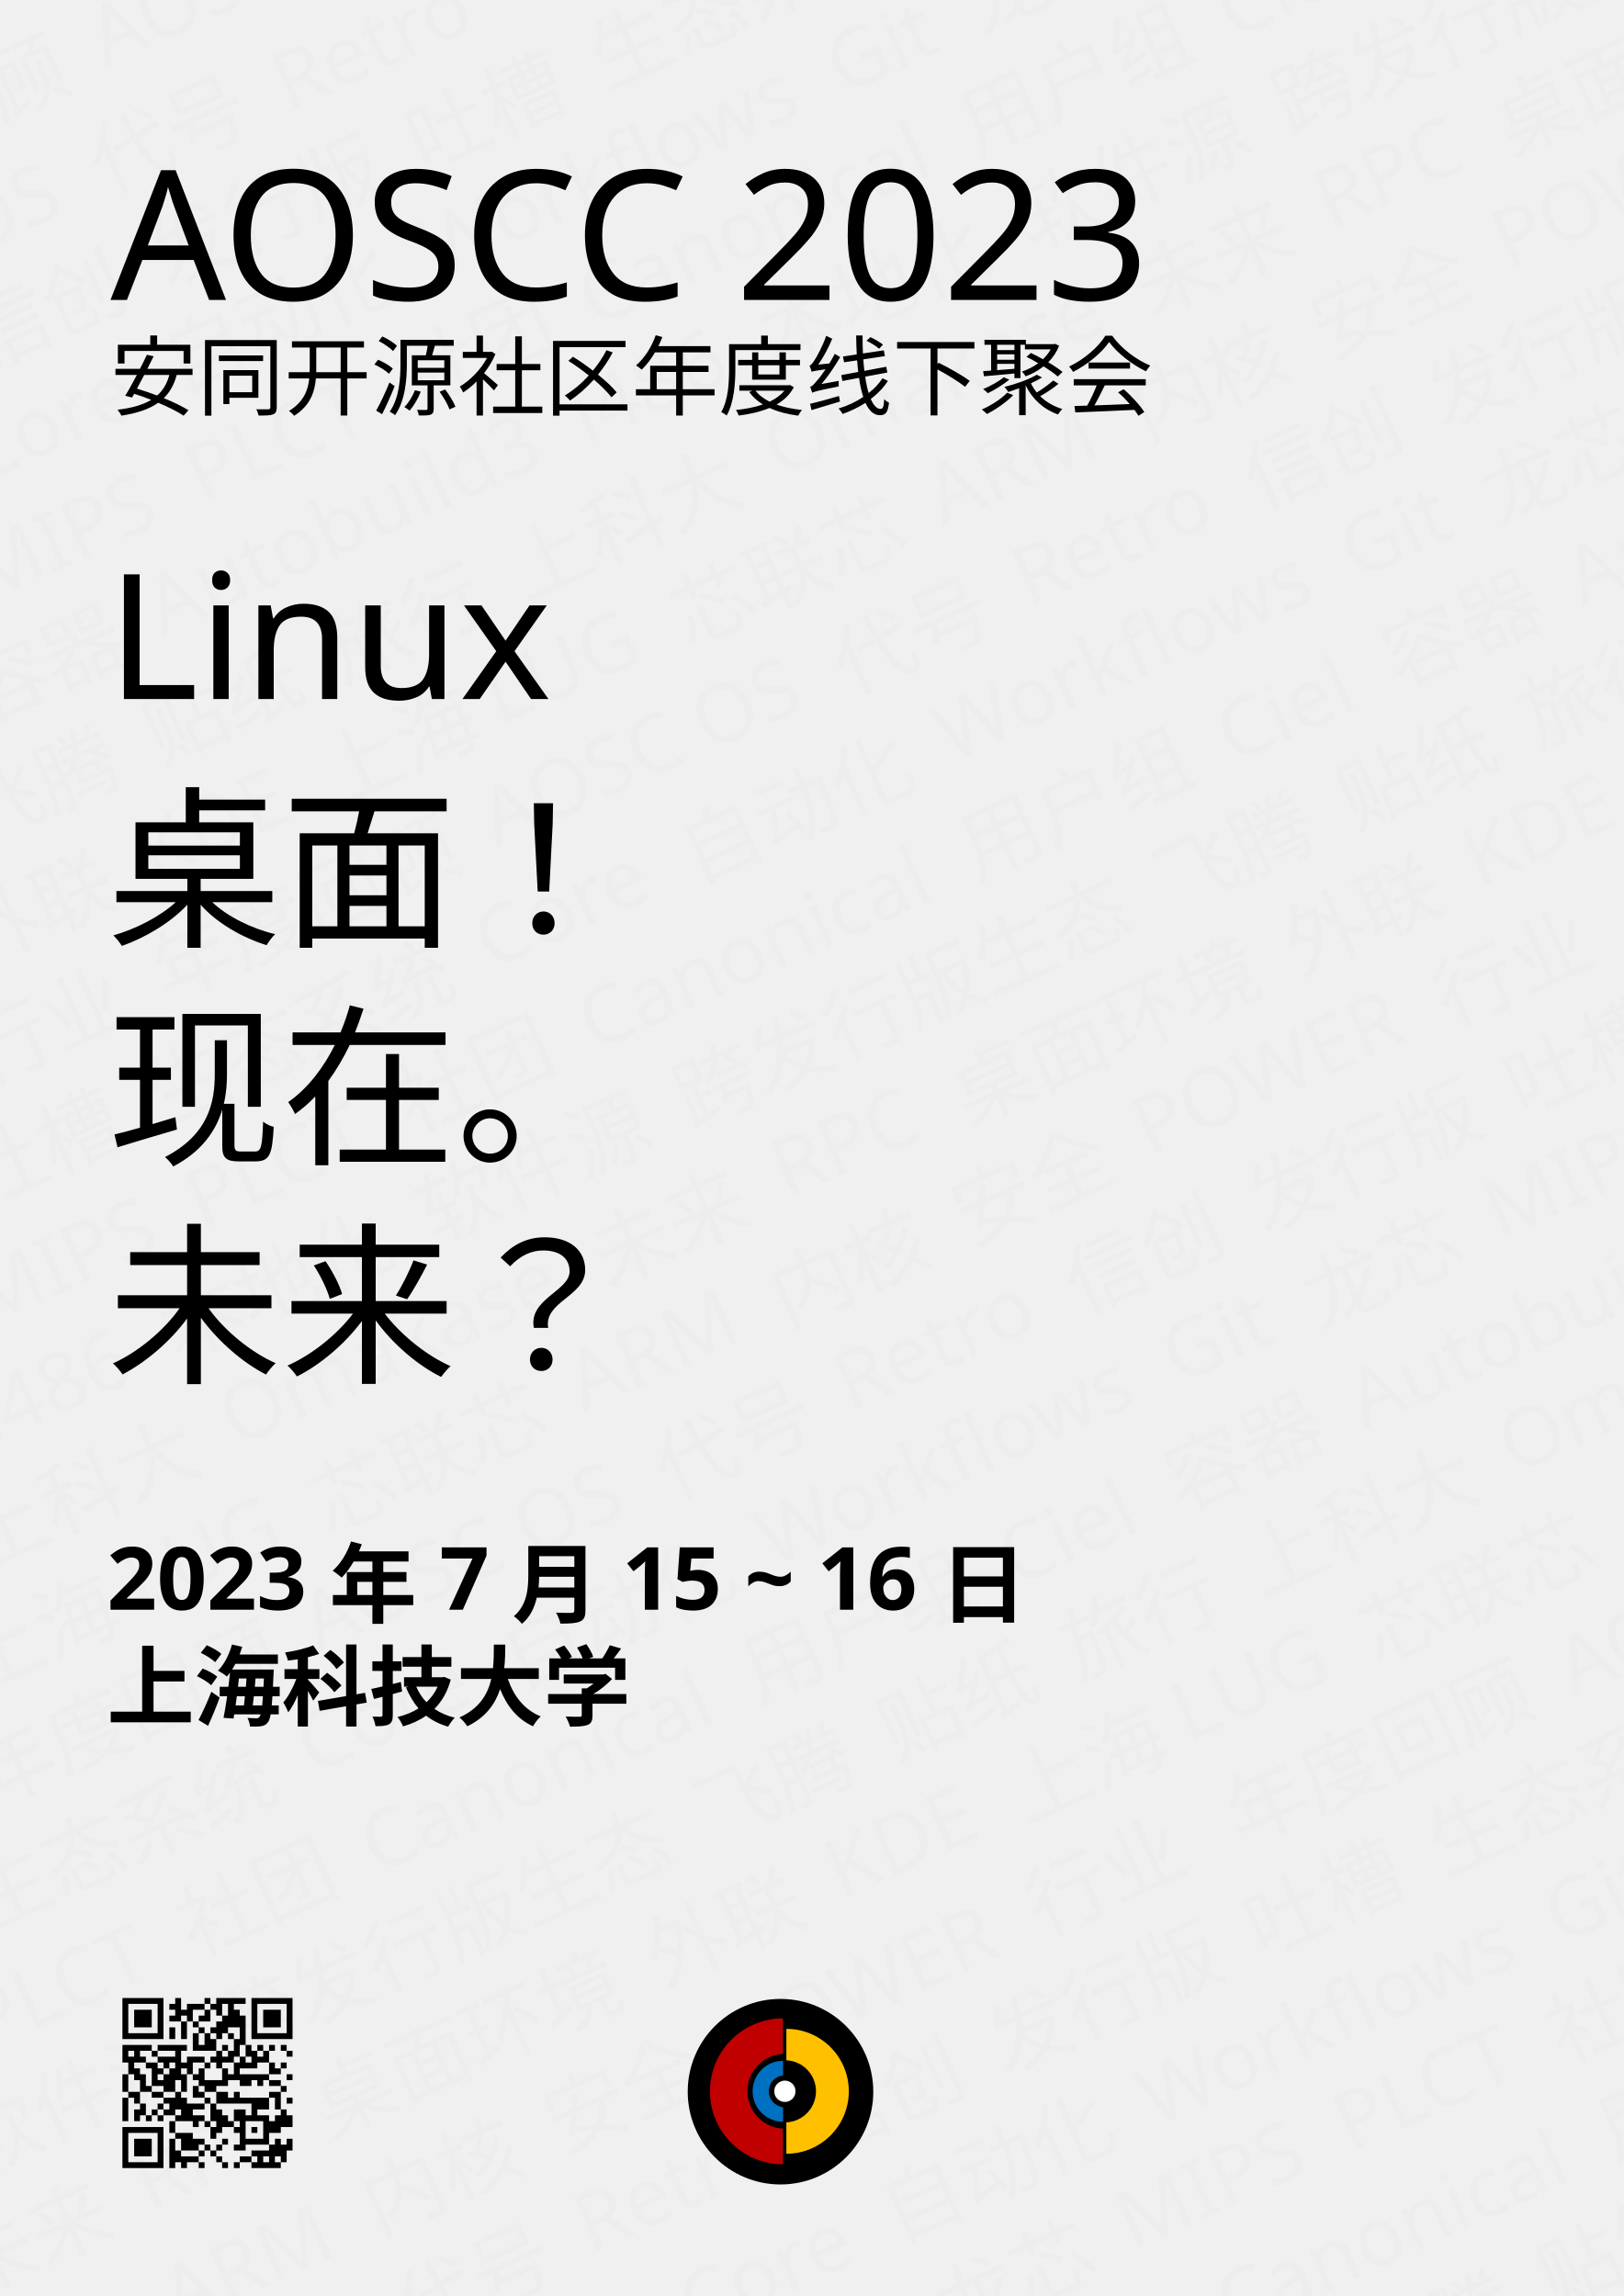
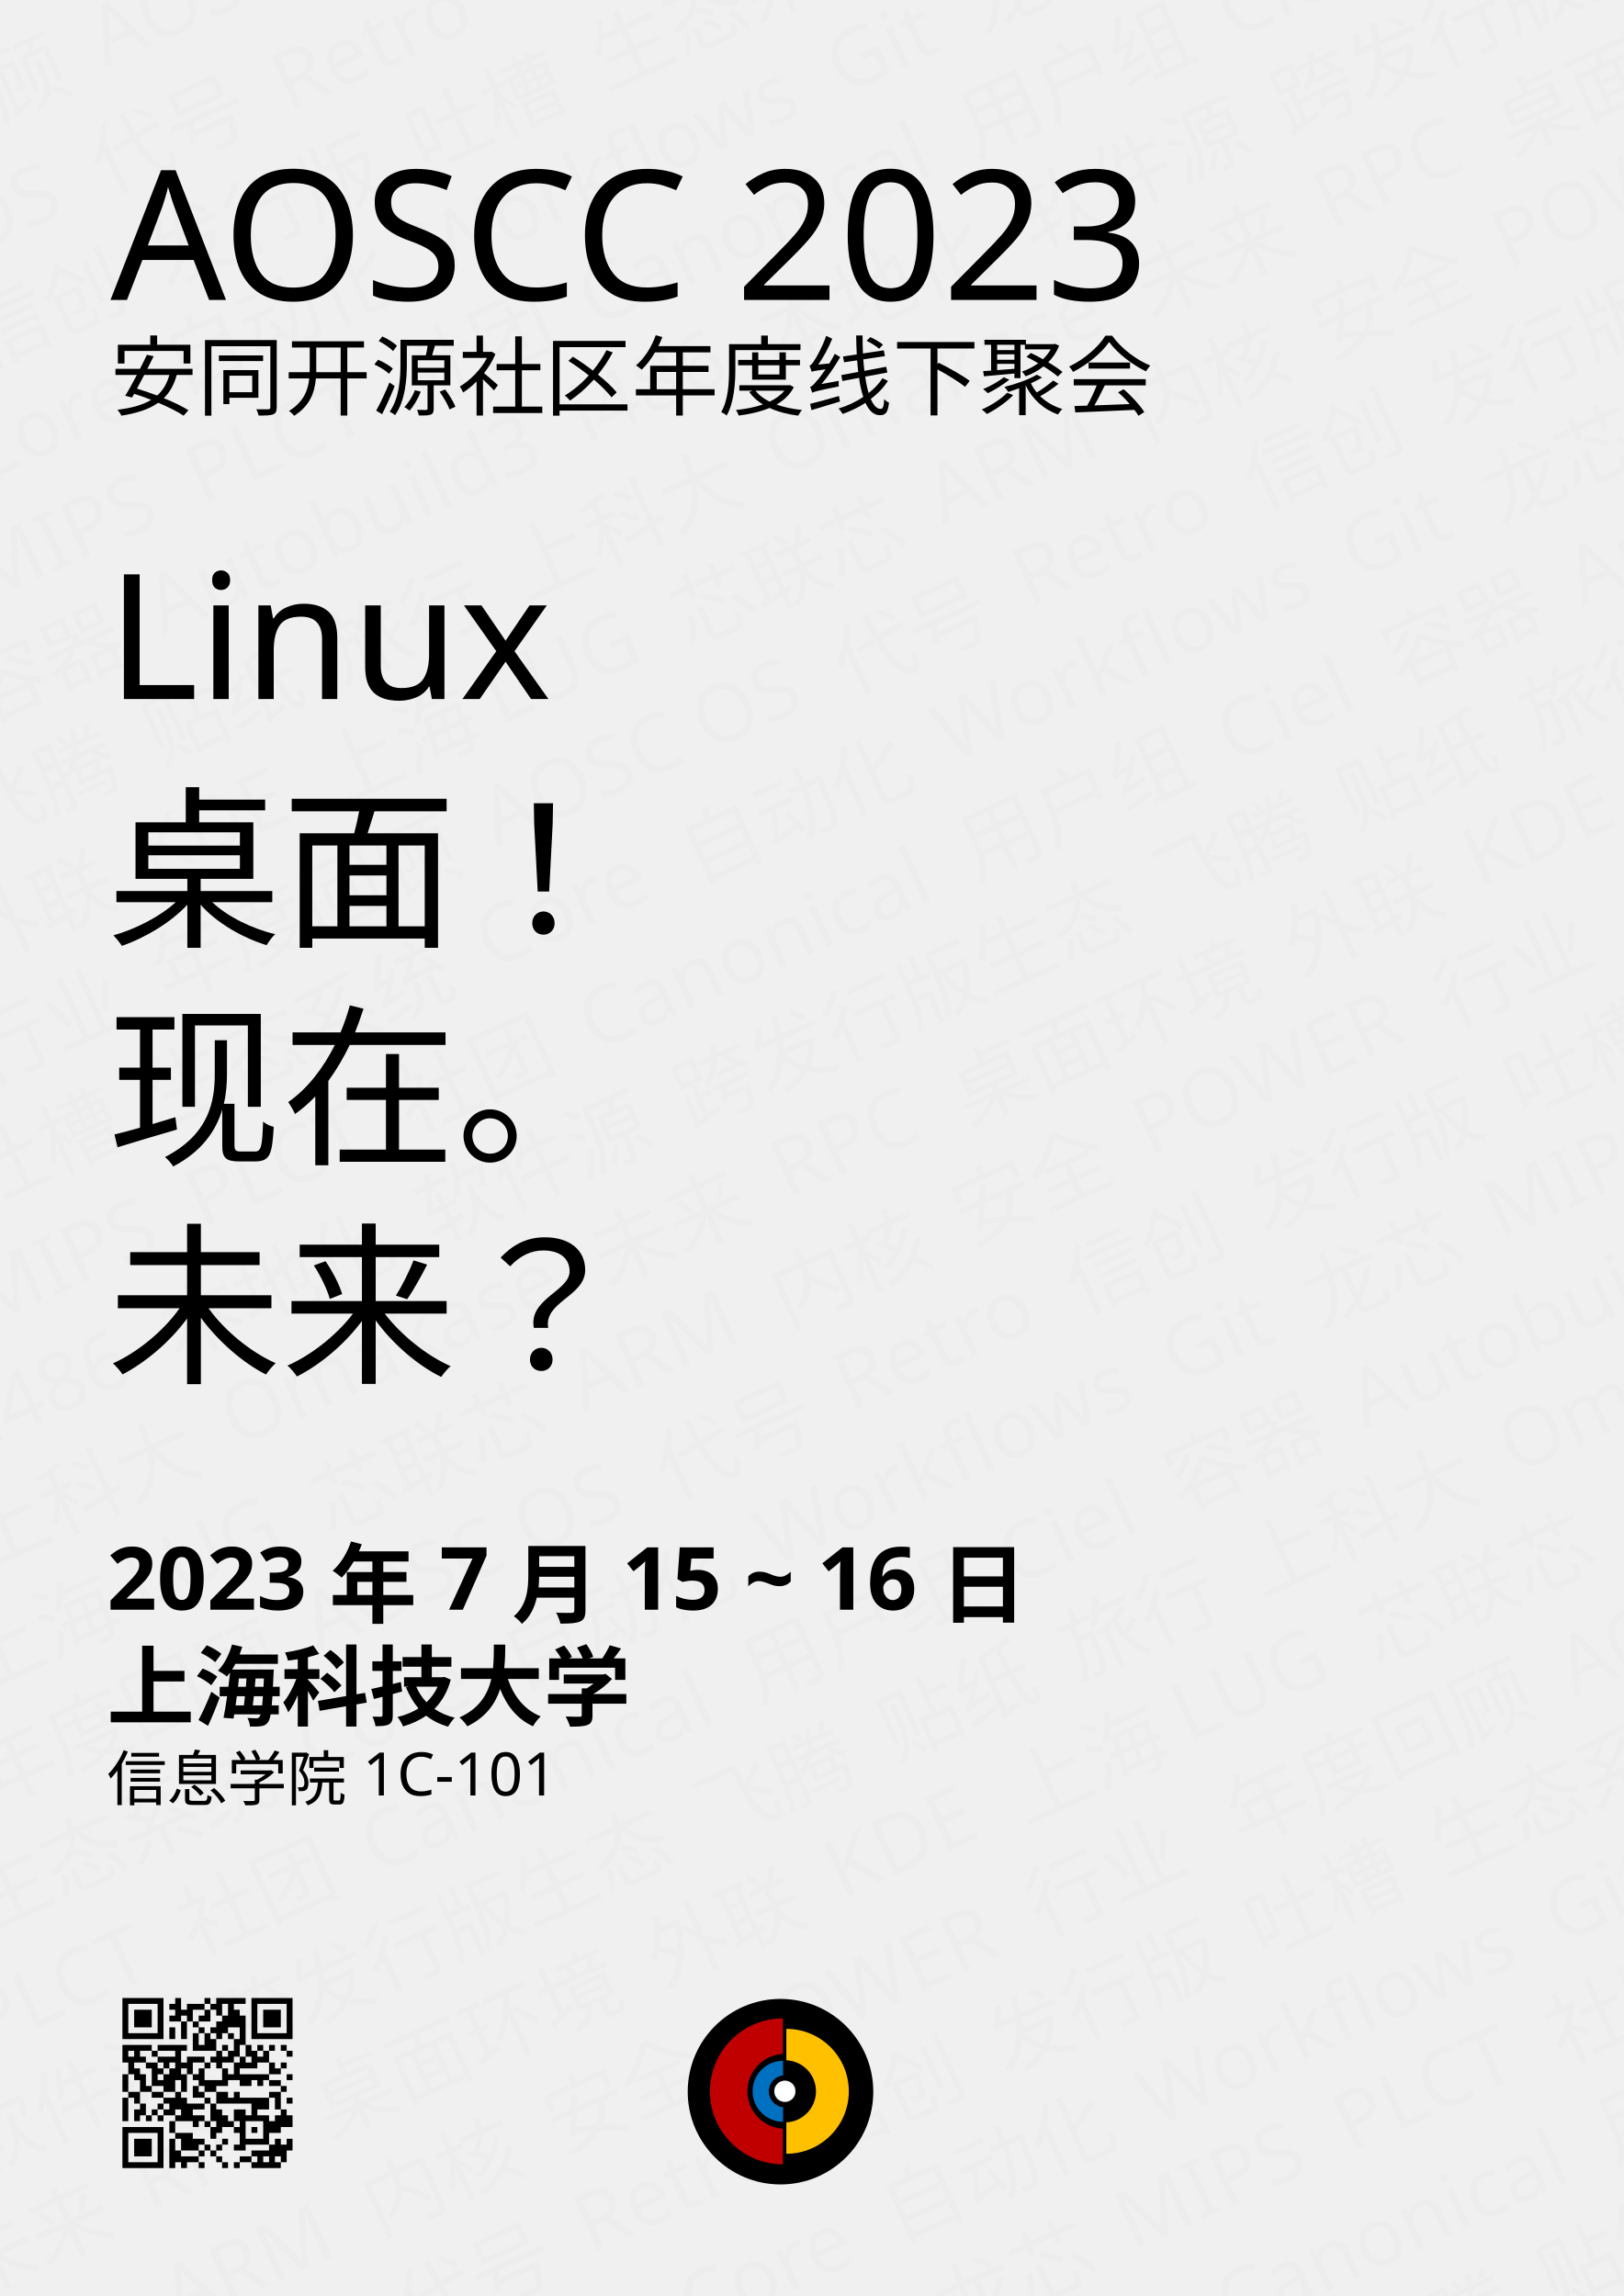
<svg xmlns="http://www.w3.org/2000/svg" width="210mm" height="297mm" viewBox="0 0 210 297" version="1.1" id="svg5">
  <defs id="defs2">
    <clipPath clipPathUnits="userSpaceOnUse" id="clipPath1316">
      <g id="g1320" transform="translate(-117.7999,-733.4113)">
        <path d="M 0,841.89 H 595.28 V 0 H 0 Z" id="path1318" />
      </g>
    </clipPath>
    <clipPath clipPathUnits="userSpaceOnUse" id="clipPath1310">
      <g id="g1314" transform="translate(-151.3038,-751.6926)">
        <path d="M 0,841.89 H 595.28 V 0 H 0 Z" id="path1312" />
      </g>
    </clipPath>
    <clipPath clipPathUnits="userSpaceOnUse" id="clipPath1304">
      <g id="g1308" transform="translate(-187.585,-751.6926)">
        <path d="M 0,841.89 H 595.28 V 0 H 0 Z" id="path1306" />
      </g>
    </clipPath>
    <clipPath clipPathUnits="userSpaceOnUse" id="clipPath1298">
      <g id="g1302" transform="translate(-226.9254,-734.5363)">
        <path d="M 0,841.89 H 595.28 V 0 H 0 Z" id="path1300" />
      </g>
    </clipPath>
    <clipPath clipPathUnits="userSpaceOnUse" id="clipPath1292">
      <g id="g1296" transform="translate(-265.3507,-768.4269)">
        <path d="M 0,841.89 H 595.28 V 0 H 0 Z" id="path1294" />
      </g>
    </clipPath>
    <clipPath clipPathUnits="userSpaceOnUse" id="clipPath1286">
      <g id="g1290">
        <path d="M 0,841.89 H 595.28 V 0 H 0 Z" id="path1288" />
      </g>
    </clipPath>
    <clipPath clipPathUnits="userSpaceOnUse" id="clipPath1280">
      <g id="g1284" transform="translate(-317.171,-751.6926)">
        <path d="M 0,841.89 H 595.28 V 0 H 0 Z" id="path1282" />
      </g>
    </clipPath>
    <clipPath clipPathUnits="userSpaceOnUse" id="clipPath1274">
      <g id="g1278" transform="translate(-315.5919,-718.5646)">
        <path d="M 0,841.89 H 595.28 V 0 H 0 Z" id="path1276" />
      </g>
    </clipPath>
    <clipPath clipPathUnits="userSpaceOnUse" id="clipPath1268">
      <g id="g1272">
        <path d="M 0,841.89 H 595.28 V 0 H 0 Z" id="path1270" />
      </g>
    </clipPath>
    <clipPath clipPathUnits="userSpaceOnUse" id="clipPath3237">
      <rect style="opacity:0.687;fill:#345b6e;fill-opacity:1;stroke:#000000;stroke-width:7.9375e-09;stroke-linecap:round;paint-order:stroke fill markers;stop-color:#000000" id="rect3239" width="210" height="297" x="-1.5777218e-30" y="2.220446e-14" transform="rotate(24.27899)" />
    </clipPath>
    <clipPath clipPathUnits="userSpaceOnUse" id="clipPath1262">
      <g id="g1266" transform="translate(-380.0555,-558.637)">
        <path d="M 0,841.89 H 595.28 V 0 H 0 Z" id="path1264" />
      </g>
    </clipPath>
    <clipPath clipPathUnits="userSpaceOnUse" id="clipPath1256">
      <g id="g1260" transform="translate(-120.3988,-588.0071)">
        <path d="M 0,841.89 H 595.28 V 0 H 0 Z" id="path1258" />
      </g>
    </clipPath>
    <clipPath clipPathUnits="userSpaceOnUse" id="clipPath1250">
      <g id="g1254" transform="translate(-153.9027,-606.2884)">
        <path d="M 0,841.89 H 595.28 V 0 H 0 Z" id="path1252" />
      </g>
    </clipPath>
    <clipPath clipPathUnits="userSpaceOnUse" id="clipPath1244">
      <g id="g1248" transform="translate(-190.184,-606.2884)">
        <path d="M 0,841.89 H 595.28 V 0 H 0 Z" id="path1246" />
      </g>
    </clipPath>
    <clipPath clipPathUnits="userSpaceOnUse" id="clipPath1238">
      <g id="g1242" transform="translate(-229.5243,-589.1321)">
        <path d="M 0,841.89 H 595.28 V 0 H 0 Z" id="path1240" />
      </g>
    </clipPath>
    <clipPath clipPathUnits="userSpaceOnUse" id="clipPath1232">
      <g id="g1236" transform="translate(-267.9496,-623.0228)">
        <path d="M 0,841.89 H 595.28 V 0 H 0 Z" id="path1234" />
      </g>
    </clipPath>
    <clipPath clipPathUnits="userSpaceOnUse" id="clipPath1226">
      <g id="g1230">
        <path d="M 0,841.89 H 595.28 V 0 H 0 Z" id="path1228" />
      </g>
    </clipPath>
    <clipPath clipPathUnits="userSpaceOnUse" id="clipPath1220">
      <g id="g1224" transform="translate(-319.7699,-606.2884)">
        <path d="M 0,841.89 H 595.28 V 0 H 0 Z" id="path1222" />
      </g>
    </clipPath>
    <clipPath clipPathUnits="userSpaceOnUse" id="clipPath1214">
      <g id="g1218" transform="translate(-318.1908,-573.1605)">
        <path d="M 0,841.89 H 595.28 V 0 H 0 Z" id="path1216" />
      </g>
    </clipPath>
    <clipPath clipPathUnits="userSpaceOnUse" id="clipPath1208">
      <g id="g1212">
        <path d="M 0,841.89 H 595.28 V 0 H 0 Z" id="path1210" />
      </g>
    </clipPath>
  </defs>
  <g id="layer2">
    <text xml:space="preserve" style="font-style:normal;font-weight:normal;font-size:10.583px;line-height:1.25;font-family:sans-serif;fill:#ededed;fill-opacity:1;stroke:none;stroke-width:0.265" x="-133.074" y="1.12" id="text2388" transform="rotate(-24.27899)" clip-path="url(#clipPath3237)">
      <tspan id="tspan2386" style="opacity:0.687;fill:#ededed;fill-opacity:1;stroke-width:0.265" x="-133.074" y="1.12">                                    </tspan>
      <tspan style="opacity:0.687;fill:#ededed;fill-opacity:1;stroke-width:0.265" x="-133.074" y="14.35" id="tspan3002">                                        年度回顾  AOSC</tspan>
      <tspan style="opacity:0.687;fill:#ededed;fill-opacity:1;stroke-width:0.265" x="-133.074" y="28.585" id="tspan2990">                                          OS  代号  Retro </tspan>
      <tspan style="opacity:0.687;fill:#ededed;fill-opacity:1;stroke-width:0.265" x="-133.074" y="42.821" id="tspan2390">                                               信创  发行版  吐槽  生态系统</tspan>
      <tspan style="opacity:0.687;fill:#ededed;fill-opacity:1;stroke-width:0.265" x="-133.074" y="56.05" id="tspan2996">                                      Core  自动化  Workflows  Git  龙芯</tspan>
      <tspan style="opacity:0.687;fill:#ededed;fill-opacity:1;stroke-width:0.265" x="-133.074" y="70.286" id="tspan2392">                                    MIPS  PLCT  社团  Canonical  用户组  Ciel</tspan>
      <tspan style="opacity:0.687;fill:#ededed;fill-opacity:1;stroke-width:0.265" x="-133.074" y="84.522" id="tspan2394">                                       容器  Autobuild3  i486  本地化  软件源  跨发行版生态</tspan>
      <tspan style="opacity:0.687;fill:#ededed;fill-opacity:1;stroke-width:0.265" x="-133.074" y="98.758" id="tspan2396">                                    飞腾  贴纸  旅行  上科大  Omakase  未来  RPC  桌面环境</tspan>
      <tspan style="opacity:0.687;fill:#ededed;fill-opacity:1;stroke-width:0.265" x="-133.074" y="112.994" id="tspan3112">                                 外联  KDE  上海 LUG  芯联芯  ARM  内核  安全  POWER</tspan>
      <tspan style="opacity:0.687;fill:#ededed;fill-opacity:1;stroke-width:0.265" x="-133.074" y="127.23" id="tspan3120">                               行业  年度回顾  AOSC OS  代号  Retro  信创  发行版</tspan>
      <tspan style="opacity:0.687;fill:#ededed;fill-opacity:1;stroke-width:0.265" x="-133.074" y="141.466" id="tspan2402">                            吐槽  生态系统  Core  自动化  Workflows  Git  龙芯</tspan>
      <tspan style="opacity:0.687;fill:#ededed;fill-opacity:1;stroke-width:0.265" x="-133.074" y="155.701" id="tspan2404">                      MIPS  PLCT  社团  Canonical  用户组  Ciel  容器  Autobuild3</tspan>
      <tspan style="opacity:0.687;fill:#ededed;fill-opacity:1;stroke-width:0.265" x="-133.074" y="169.937" id="tspan2406">                    i486  本地化  软件源  跨发行版生态  飞腾  贴纸  旅行</tspan>
      <tspan style="opacity:0.687;fill:#ededed;fill-opacity:1;stroke-width:0.265" x="-133.074" y="184.173" id="tspan2408">                    上科大  Omakase  未来  RPC  桌面环境  外联  KDE</tspan>
      <tspan style="opacity:0.687;fill:#ededed;fill-opacity:1;stroke-width:0.265" x="-133.074" y="198.409" id="tspan2410">                 上海 LUG  芯联芯  ARM  内核  安全  POWER  行业</tspan>
      <tspan style="opacity:0.687;fill:#ededed;fill-opacity:1;stroke-width:0.265" x="-133.074" y="212.645" id="tspan2412">               年度回顾  AOSC OS  代号  Retro  信创  发行版  吐槽 </tspan>
      <tspan style="opacity:0.687;fill:#ededed;fill-opacity:1;stroke-width:0.265" x="-133.074" y="226.881" id="tspan2414">            生态系统  Core  自动化  Workflows  Git  龙芯  MIPS</tspan>
      <tspan style="opacity:0.687;fill:#ededed;fill-opacity:1;stroke-width:0.265" x="-133.074" y="241.117" id="tspan3134">        PLCT  社团  Canonical  用户组  Ciel  容器  Autobuild3</tspan>
      <tspan style="opacity:0.687;fill:#ededed;fill-opacity:1;stroke-width:0.265" x="-133.074" y="255.352" id="tspan2420">      软件源  跨发行版生态  飞腾  贴纸  旅行  上科大  Omakase</tspan>
      <tspan style="opacity:0.687;fill:#ededed;fill-opacity:1;stroke-width:0.265" x="-133.074" y="269.588" id="tspan2422">   未来  RPC  桌面环境  外联  KDE  上海 LUG  芯联芯 </tspan>
      <tspan style="opacity:0.687;fill:#ededed;fill-opacity:1;stroke-width:0.265" x="-133.074" y="283.824" id="tspan2424">           ARM  内核  安全  POWER  行业   年度回顾  AOSC OS</tspan>
      <tspan style="opacity:0.687;fill:#ededed;fill-opacity:1;stroke-width:0.265" x="-133.074" y="298.06" id="tspan2426">                        代号  Retro  信创  发行版  吐槽  生态系统</tspan>
      <tspan style="opacity:0.687;fill:#ededed;fill-opacity:1;stroke-width:0.265" x="-133.074" y="312.296" id="tspan3154">                                 Core  自动化  Workflows  Git</tspan>
      <tspan style="opacity:0.687;fill:#ededed;fill-opacity:1;stroke-width:0.265" x="-133.074" y="326.532" id="tspan2428">                                                   龙芯  MIPS  PLCT  社团</tspan>
      <tspan style="opacity:0.687;fill:#ededed;fill-opacity:1;stroke-width:0.265" x="-133.074" y="340.768" id="tspan3160">                                                        Canonical  用户组  Ciel  容器  Autobuild3</tspan>
      <tspan style="opacity:0.687;fill:#ededed;fill-opacity:1;stroke-width:0.265" x="-133.074" y="355.003" id="tspan2434">i486  本地化  软件源  跨发行版生态  飞腾  贴纸</tspan>
    </text>
    <g id="g626" transform="matrix(0.7586207,0,0,0.7586207,15.834,258.454)" style="fill:#000000;fill-opacity:1">
      <g id="g567" style="fill:#000000;fill-opacity:1">
        <path fill-opacity="1" fill="#ffffff" id="qr dark pixels" fill-rule="evenodd" d="m 9,0 h 1 v 2 h 1 V 1 h 3 V 2 H 12 V 4 H 11 V 3 H 10 V 4 H 8 V 3 H 9 V 2 H 8 V 1 h 1 z m 5,0 h 1 v 1 h -1 z m 2,0 h 5 v 1 h -2 v 1 h 1 v 1 h 1 v 5 h -1 v 2 h -1 v 1 h -2 v 1 h -1 v -1 h -1 v -1 h 1 V 9 h 1 v 1 h 1 V 9 h 1 V 7 h 1 V 5 H 18 V 6 H 17 V 7 H 16 V 6 H 15 V 5 h 1 V 4 h 1 V 3 h 1 V 1 H 17 V 3 H 16 V 2 H 15 V 1 h 1 z m -2,2 h 1 V 4 H 13 V 3 h 1 z m -4,2 h 1 v 3 h -1 z m 2,0 h 1 V 5 H 12 Z M 8,5 H 9 V 7 H 8 Z m 5,0 h 1 v 1 h -1 z m -1,1 h 1 v 2 h 1 V 6 h 1 v 1 h 1 v 2 h -4 z m 6,0 h 1 V 7 H 18 Z M 0,8 H 5 V 9 H 3 v 1 h 1 v 1 H 2 v 1 h 1 v 1 h 1 v 2 h 1 v 1 H 3 V 14 H 2 V 13 H 1 V 11 H 0 Z m 1,1 h 1 v 1 H 1 Z M 6,8 h 5 v 1 h -1 v 2 h 1 v -1 h 3 v 1 h -2 v 2 h -1 v -1 h -1 v 1 h 1 v 3 H 10 V 14 H 9 v 2 H 7 V 15 H 5 V 12 H 4 v -1 h 2 v 1 h 1 v 1 H 6 v 1 H 7 V 13 H 8 V 12 H 9 V 11 H 8 v 1 H 7 V 11 H 6 V 10 H 9 V 9 H 6 Z m 11,0 h 1 v 1 h -1 z m 4,0 h 1 v 1 h 1 v 1 h 1 V 9 h 1 v 2 h -2 v 1 h -3 v 1 h 5 v 1 h -1 v 1 h -1 v -1 h -1 v 1 h -2 v -1 h -2 v 1 h -2 v 1 h -2 v -1 h -1 v -1 h -1 v -1 h 1 v -1 h 1 v 2 h 3 v -2 h 1 v 1 h 1 v -2 h 1 v -1 h 1 v 1 h 1 v -1 h -1 z m 2,0 h 1 v 1 h -1 z m 2,0 h 1 v 1 h -1 z m 2,0 h 1 V 9 H 27 Z M 5,9 h 1 v 1 H 5 Z m 23,0 h 1 v 1 h -1 z m -14,2 h 1 v 1 h -1 z m 11,0 h 1 v 1 h 1 v 1 h -2 z m 2,0 h 1 v 1 H 27 Z M 0,13 h 1 v 3 H 0 Z m 28,0 h 1 v 1 h -1 z m -3,1 h 2 v 1 h -2 z m -13,1 h 1 v 1 h 1 v 1 h -2 z m 15,0 h 1 v 1 H 27 Z M 1,16 h 2 v 2 H 2 V 17 H 1 Z m 4,0 h 2 v 1 H 5 Z m 4,0 h 1 v 1 h 1 v 1 h 3 v 1 h -2 v 1 h 2 v 1 h -1 v 1 H 12 V 21 H 9 v -1 h 1 V 19 H 9 v 1 H 7 V 19 H 8 V 18 H 7 v -1 h 2 z m 7,0 h 2 v 1 h 1 v -1 h 1 v 1 h 5 v 2 h -2 v 1 h 2 v 1 h 1 v -1 h 1 v -1 h 1 v 1 h 1 v 2 h -2 v 1 h -2 v 2 h -4 v 1 h -2 v -1 h 1 v -2 h -1 v -1 h 1 v -1 h -1 v -2 h 2 v 1 h 1 v -2 h -6 z m 5,5 h 3 v 3 h -3 z m 4,-5 h 2 v 3 H 26 V 17 H 25 Z M 0,17 h 1 v 4 H 0 Z m 14,0 h 1 v 1 h -1 z m 14,0 h 1 v 1 H 28 Z M 3,18 h 1 v 2 H 3 v 1 H 2 v -2 h 1 z m 3,0 h 1 v 1 H 6 Z m 9,0 h 1 v 1 h 1 v 1 h 1 v 1 h 1 v 1 h -2 v 1 h -1 v 1 h -1 v -2 h 1 V 21 H 15 Z M 5,19 h 1 v 1 H 5 Z m -1,1 h 1 v 1 H 4 Z m 2,0 h 1 v 1 H 6 Z m 2,1 h 1 v 2 H 8 Z m 6,0 h 1 v 1 h -1 z m 8,1 h 1 v 1 H 22 Z M 9,23 h 3 v 1 h 2 v 1 h -1 v 1 H 10 V 24 H 9 Z m -1,1 h 1 v 2 h 1 v 1 h 3 v 1 h -2 v 1 H 10 V 28 H 9 v 1 H 8 Z m 9,0 h 1 v 1 h -1 z m 9,0 h 1 v 1 h 1 v -1 h 1 v 2 h -1 v 2 h -1 v -1 h -1 v 1 h 1 v 1 h -5 v -1 h 1 v -1 h -1 v -1 h 3 v -1 h 1 z m -2,3 h 1 v 1 H 24 Z M 14,25 h 1 v 1 h -1 z m 2,0 h 1 v 1 h -1 z m -3,1 h 1 v 1 h -1 z m 2,0 h 1 v 1 h -1 z m 1,1 h 1 v 1 h -1 z m 4,0 h 2 v 1 h -2 z m -7,1 h 1 v 1 h -1 z m 4,0 h 1 v 1 h -1 z m 2,0 h 1 v 1 h -1 z" style="fill:#000000;fill-opacity:1" />
        <path id="qr squares" d="M 0,0 H 7 V 0 0 7 7 7 H 0 V 7 7 Z M 1,1 H 6 V 1 1 6 6 6 H 1 V 6 6 Z M 2,2 H 5 V 2 2 5 5 5 H 2 V 5 5 Z M 22,0 h 7 v 0 0 7 0 0 h -7 v 0 0 z m 1,1 h 5 v 0 0 5 0 0 h -5 v 0 0 z m 1,1 h 3 V 2 2 5 5 5 H 24 V 5 5 Z M 0,22 h 7 v 0 0 7 0 0 H 0 v 0 0 z m 1,1 h 5 v 0 0 5 0 0 H 1 v 0 0 z m 1,1 h 3 v 0 0 3 0 0 H 2 v 0 0 z" fill-rule="evenodd" fill-opacity="1" fill="#ffffff" style="fill:#000000;fill-opacity:1" />
      </g>
    </g>
  </g>
  <g id="layer1">
    <text xml:space="preserve" style="font-style:normal;font-weight:normal;font-size:11.234px;line-height:0.95;font-family:sans-serif;fill:#ffffff;fill-opacity:1;stroke:none;stroke-width:0.281" x="14.292" y="38.795" id="text1693">
      <tspan id="tspan1691" style="font-weight:normal;font-size:23.404px;fill:#000000;fill-opacity:1;stroke-width:0.281" x="14.292" y="38.795">AOSCC 2023</tspan>
      <tspan style="fill:#000000;fill-opacity:1;stroke-width:0.281" x="14.292" y="52.85" id="tspan1695">安同开源社区年度线下聚会</tspan>
    </text>
    <g id="g3672" transform="matrix(1.090909,0,0,1.090909,-8.08593,-24.5974)">
      <circle style="color:#000000;display:inline;overflow:visible;visibility:visible;fill:#000000;fill-opacity:1;fill-rule:nonzero;stroke:none;stroke-width:0.053;stroke-linejoin:miter;stroke-miterlimit:4;stroke-dasharray:none;stroke-dashoffset:0;stroke-opacity:1;marker:none;enable-background:accumulate" id="path8317" cx="99.945" cy="270.571" r="11" />
      <circle r="1.252" cy="270.524" cx="100.464" id="circle8306" style="color:#000000;display:inline;overflow:visible;visibility:visible;fill:#ffffff;fill-opacity:1;fill-rule:nonzero;stroke:#ffffff;stroke-width:0.022;stroke-linejoin:miter;stroke-miterlimit:4;stroke-dasharray:none;stroke-dashoffset:0;stroke-opacity:1;marker:none;enable-background:accumulate" />
      <path style="color:#000000;display:inline;overflow:visible;visibility:visible;fill:#c00000;fill-opacity:1;fill-rule:nonzero;stroke:none;stroke-width:0.11;stroke-linejoin:miter;stroke-miterlimit:4;stroke-dasharray:none;stroke-dashoffset:0;stroke-opacity:1;marker:none;enable-background:accumulate" d="m 100.229,261.88 a 8.65,8.65 0 0 0 -8.65,8.65 8.65,8.65 0 0 0 8.65,8.65 v -4.224 a 4.442,4.442 0 0 1 -4.206,-4.43 4.442,4.442 0 0 1 4.206,-4.433 z" id="circle8373" />
      <path style="color:#000000;display:inline;overflow:visible;visibility:visible;fill:#0070c0;fill-opacity:1;fill-rule:nonzero;stroke:none;stroke-width:0.11;stroke-linejoin:miter;stroke-miterlimit:4;stroke-dasharray:none;stroke-dashoffset:0;stroke-opacity:1;marker:none;enable-background:accumulate" d="m 100.25,266.906 a 3.613,3.613 0 0 0 -3.613,3.613 3.613,3.613 0 0 0 3.613,3.613 v -1.719 a 1.902,1.902 0 0 1 -1.688,-1.889 1.902,1.902 0 0 1 1.688,-1.887 z" id="path8382" />
      <path style="color:#000000;display:inline;overflow:visible;visibility:visible;fill:#ffc000;fill-opacity:1;fill-rule:nonzero;stroke:none;stroke-width:0.11;stroke-linejoin:miter;stroke-miterlimit:4;stroke-dasharray:none;stroke-dashoffset:0;stroke-opacity:1;marker:none;enable-background:accumulate" d="m 100.639,263.121 v 3.724 a 3.688,3.688 0 0 1 3.513,3.68 3.688,3.688 0 0 1 -3.513,3.682 v 3.724 a 7.405,7.405 0 0 0 7.405,-7.405 7.405,7.405 0 0 0 -7.405,-7.405 z" id="path8387" />
    </g>
-     <text xml:space="preserve" style="font-style:normal;font-weight:normal;font-size:10.583px;line-height:1.25;font-family:sans-serif;fill:#ffffff;fill-opacity:1;stroke:none;stroke-width:0.265" x="13.84" y="90.423" id="text2262">
-       <tspan style="font-size:22.578px;fill:#000000;fill-opacity:1;stroke-width:0.265" x="13.84" y="90.423" id="tspan2298">Linux</tspan>
-       <tspan style="font-size:22.578px;fill:#000000;fill-opacity:1;stroke-width:0.265" x="13.84" y="120.793" id="tspan3642">桌面！</tspan>
-       <tspan style="font-size:22.578px;fill:#000000;fill-opacity:1;stroke-width:0.265" x="13.84" y="149.015" id="tspan3638">现在。</tspan>
-       <tspan style="font-size:22.578px;fill:#000000;fill-opacity:1;stroke-width:0.265" x="13.84" y="177.237" id="tspan3640">未来？</tspan>
-       <tspan style="font-size:11.289px;fill:#000000;fill-opacity:1;stroke-width:0.265" x="13.84" y="194.114" id="tspan2294" />
-       <tspan style="font-weight:bold;font-size:11.289px;fill:#000000;fill-opacity:1;stroke-width:0.265" x="13.84" y="208.225" id="tspan2292">2023 年 7 月 15 ~ 16 日</tspan>
-       <tspan style="font-weight:bold;font-size:11.289px;fill:#000000;fill-opacity:1;stroke-width:0.265" x="13.84" y="222.336" id="tspan2276">上海科技大学</tspan>
+     <text xml:space="preserve" style="font-style:normal;font-weight:normal;font-size:10.583px;line-height:0;font-family:sans-serif;fill:#ffffff;fill-opacity:1;stroke:none;stroke-width:0.265" x="13.84" y="90.423" id="text2262">
+       <tspan style="font-size:22.578px;line-height:1.25;fill:#000000;fill-opacity:1;stroke-width:0.265" x="13.84" y="90.423" id="tspan2298">Linux</tspan>
+       <tspan style="font-size:22.578px;line-height:1.25;fill:#000000;fill-opacity:1;stroke-width:0.265" x="13.84" y="120.793" id="tspan3642">桌面！</tspan>
+       <tspan style="font-size:22.578px;line-height:1.25;fill:#000000;fill-opacity:1;stroke-width:0.265" x="13.84" y="149.015" id="tspan3638">现在。</tspan>
+       <tspan style="font-size:22.578px;line-height:1.25;fill:#000000;fill-opacity:1;stroke-width:0.265" x="13.84" y="177.237" id="tspan3640">未来？</tspan>
+       <tspan style="font-size:11.289px;line-height:1.25;fill:#000000;fill-opacity:1;stroke-width:0.265" x="13.84" y="194.114" id="tspan2294" />
+       <tspan style="font-weight:bold;font-size:11.289px;line-height:1.25;fill:#000000;fill-opacity:1;stroke-width:0.265" x="13.84" y="208.225" id="tspan2292">2023 年 7 月 15 ~ 16 日</tspan>
+       <tspan style="font-weight:bold;font-size:11.289px;line-height:1.25;fill:#000000;fill-opacity:1;stroke-width:0.265" x="13.84" y="222.336" id="tspan2276">上海科技大学</tspan>
+       <tspan style="font-weight:normal;font-size:7.761px;line-height:1.25;fill:#000000;fill-opacity:1;stroke-width:0.265" x="13.84" y="232.902" id="tspan1198">信息学院 1C-101</tspan>
    </text>
    <g id="g3692">
      <g id="g982" transform="matrix(0.2228226,0,0,-0.2228226,194.8094,282.5707)" clip-path="url(#clipPath1262)" style="fill:#000000;fill-opacity:1">
        <path d="m 0,0 h -317.101 c -7.433,0 -13.46,6.026 -13.46,13.46 v 80.789 c 0,7.434 6.027,13.46 13.46,13.46 h 284.713 c 25.321,0 45.848,-20.527 45.848,-45.848 V 13.46 C 13.46,6.026 7.434,0 0,0" style="fill:#000000;fill-opacity:1;fill-rule:nonzero;stroke:none" id="path984" />
      </g>
      <g id="g986" transform="matrix(0.2228226,0,0,-0.2228226,136.952,276.0263)" clip-path="url(#clipPath1256)">
        <path d="m 0,0 h -14.379 c -4.101,0 -7.523,1.348 -10.266,4.043 -2.719,2.742 -4.078,6.164 -4.078,10.266 v 20.707 c 0,4.336 1.559,7.898 4.676,10.687 2.813,2.461 6.035,3.692 9.668,3.692 h 13.852 v -2.813 h -13.852 c -2.93,0 -5.519,-1.008 -7.769,-3.023 -2.509,-2.204 -3.762,-5.051 -3.762,-8.543 V 14.309 c 0,-3.375 1.09,-6.141 3.269,-8.297 2.18,-2.203 4.934,-3.305 8.262,-3.305 h 11.602 v 23.168 h -7.278 v 2.777 H 0 Z" style="fill:#e5e5e5;fill-opacity:1;fill-rule:nonzero;stroke:none" id="path988" />
      </g>
      <g id="g990" transform="matrix(0.2228226,0,0,-0.2228226,144.4174,271.9529)" clip-path="url(#clipPath1250)">
        <path d="m 0,0 v 3.762 c 0,2.508 -0.879,4.628 -2.637,6.363 -1.711,1.758 -3.82,2.637 -6.328,2.637 -2.508,0 -4.629,-0.879 -6.363,-2.637 C -17.063,8.367 -17.93,6.246 -17.93,3.762 V 0 Z M 2.813,-2.813 H -17.93 v -3.761 c 0,-3.704 0.691,-6.188 2.075,-7.453 1.125,-1.032 3.164,-1.547 6.117,-1.547 H 2.285 v -2.707 H -9.738 c -3.68,0 -6.352,0.738 -8.016,2.215 -1.992,1.804 -2.988,4.968 -2.988,9.492 V 3.762 c 0,3.257 1.137,6.034 3.41,8.332 2.32,2.297 5.109,3.445 8.367,3.445 3.257,0 6.035,-1.148 8.332,-3.445 C 1.664,9.796 2.813,7.019 2.813,3.762 Z" style="fill:#e5e5e5;fill-opacity:1;fill-rule:nonzero;stroke:none" id="path992" />
      </g>
      <g id="g994" transform="matrix(0.2228226,0,0,-0.2228226,152.5017,271.9529)" clip-path="url(#clipPath1244)">
        <path d="m 0,0 v 3.762 c 0,2.508 -0.879,4.628 -2.637,6.363 -1.711,1.758 -3.82,2.637 -6.328,2.637 -2.508,0 -4.629,-0.879 -6.363,-2.637 C -17.063,8.367 -17.93,6.246 -17.93,3.762 V 0 Z M 2.813,-2.813 H -17.93 v -3.761 c 0,-3.704 0.691,-6.188 2.075,-7.453 1.125,-1.032 3.164,-1.547 6.117,-1.547 H 2.285 v -2.707 H -9.738 c -3.68,0 -6.352,0.738 -8.016,2.215 -1.992,1.804 -2.988,4.968 -2.988,9.492 V 3.762 c 0,3.257 1.137,6.034 3.41,8.332 2.32,2.297 5.109,3.445 8.367,3.445 3.257,0 6.035,-1.148 8.332,-3.445 C 1.664,9.796 2.813,7.019 2.813,3.762 Z" style="fill:#e5e5e5;fill-opacity:1;fill-rule:nonzero;stroke:none" id="path996" />
      </g>
      <g id="g998" transform="matrix(0.2228226,0,0,-0.2228226,161.2676,275.7757)" clip-path="url(#clipPath1238)">
        <path d="m 0,0 -2.566,-1.055 -10.09,20.11 -8.333,-4.149 V -0.668 h -2.812 v 48.41 h 2.812 V 18 l 19.548,9.809 1.16,-2.567 -9.879,-4.922 z" style="fill:#e5e5e5;fill-opacity:1;fill-rule:nonzero;stroke:none" id="path1000" />
      </g>
      <g id="g1002" transform="matrix(0.2228226,0,0,-0.2228226,169.8297,268.2241)" clip-path="url(#clipPath1232)">
        <path d="m 0,0 c 0,4.336 -1.418,7.465 -4.254,9.387 -2.109,1.453 -4.769,2.179 -7.98,2.179 h -10.899 v -23.097 h 10.899 c 3.257,0 5.918,0.703 7.98,2.109 C -1.418,-7.547 0,-4.407 0,0 m 2.777,0 c 0,-5.391 -1.828,-9.316 -5.484,-11.777 -2.531,-1.711 -5.707,-2.567 -9.527,-2.567 h -10.899 v -20.215 h -2.812 v 48.938 h 13.711 c 3.773,0 6.949,-0.879 9.527,-2.637 C 0.949,9.234 2.777,5.32 2.777,0" style="fill:#e5e5e5;fill-opacity:1;fill-rule:nonzero;stroke:none" id="path1004" />
      </g>
      <path d="m 286.301,588.464 h -2.813 v 32.871 h 2.813 z m 0,44.086 h -2.813 v 4.324 h 2.813 z" style="fill:#e5e5e5;fill-opacity:1;fill-rule:nonzero;stroke:none" id="path1006" clip-path="url(#clipPath1226)" transform="matrix(0.2228226,0,0,-0.2228226,110.1244,407.0476)" />
      <g id="g1008" transform="matrix(0.2228226,0,0,-0.2228226,181.3764,271.9529)" clip-path="url(#clipPath1220)">
        <path d="m 0,0 v 3.762 c 0,2.508 -0.879,4.628 -2.637,6.363 -1.711,1.758 -3.82,2.637 -6.328,2.637 -2.508,0 -4.629,-0.879 -6.363,-2.637 C -17.062,8.367 -17.93,6.246 -17.93,3.762 V 0 Z M 2.813,-2.813 H -17.93 v -3.761 c 0,-3.704 0.692,-6.188 2.075,-7.453 1.125,-1.032 3.164,-1.547 6.117,-1.547 H 2.285 v -2.707 H -9.738 c -3.68,0 -6.352,0.738 -8.016,2.215 -1.992,1.804 -2.988,4.968 -2.988,9.492 V 3.762 c 0,3.257 1.137,6.034 3.41,8.332 2.32,2.297 5.109,3.445 8.367,3.445 3.258,0 6.035,-1.148 8.332,-3.445 C 1.664,9.796 2.813,7.019 2.813,3.762 Z" style="fill:#e5e5e5;fill-opacity:1;fill-rule:nonzero;stroke:none" id="path1010" />
      </g>
      <g id="g1012" transform="matrix(0.2228226,0,0,-0.2228226,181.0245,279.3345)" clip-path="url(#clipPath1214)">
        <path d="m 0,0 h -243.637 c -4.964,0 -8.988,4.024 -8.988,8.988 v 60.797 c 0,4.964 4.024,8.988 8.988,8.988 H 25.972 c 18.381,0 33.282,-16.377 33.282,-36.578 V 0 h -7.508" style="fill:none;stroke:#e6e6e5;stroke-width:4;stroke-linecap:butt;stroke-linejoin:miter;stroke-miterlimit:10;stroke-dasharray:none;stroke-opacity:1" id="path1014" />
      </g>
      <path d="m 360.569,579.078 h -32.98 v 4.058 h 32.98 z" style="fill:#e6e6e5;fill-opacity:1;fill-rule:nonzero;stroke:none" id="path1016" clip-path="url(#clipPath1208)" transform="matrix(0.2228226,0,0,-0.2228226,110.1244,407.0476)" />
    </g>
  </g>
</svg>
